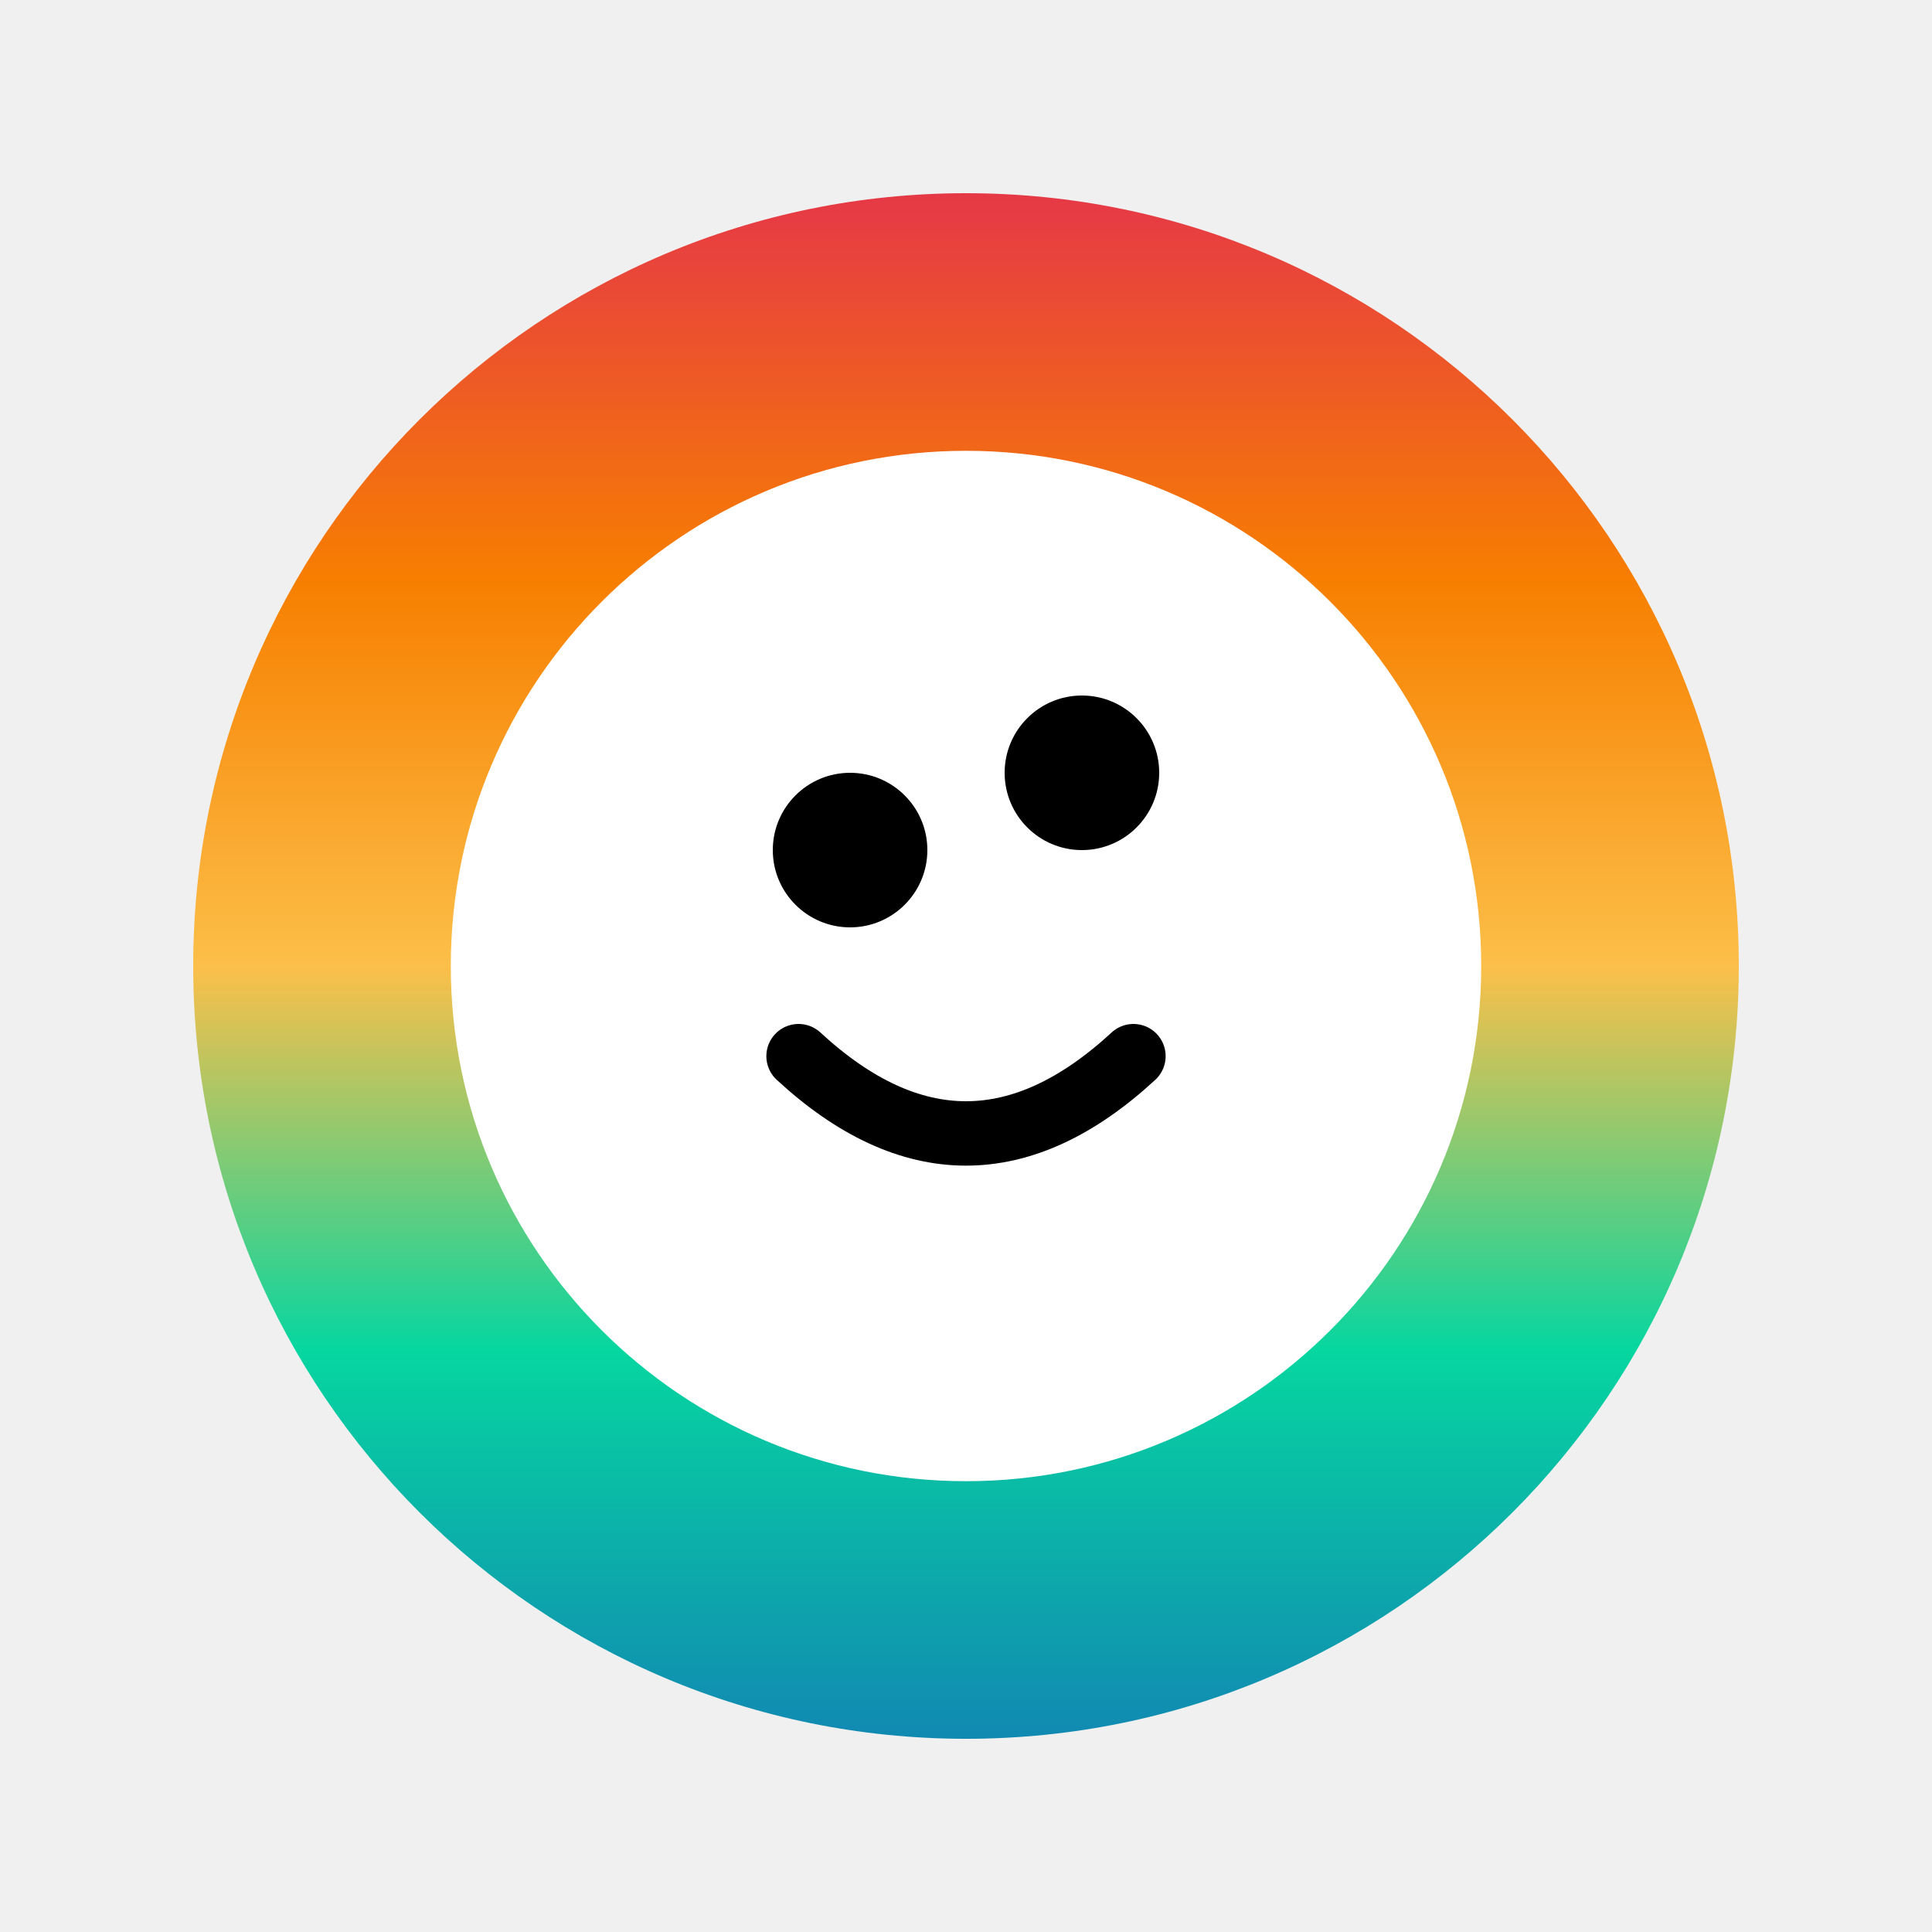
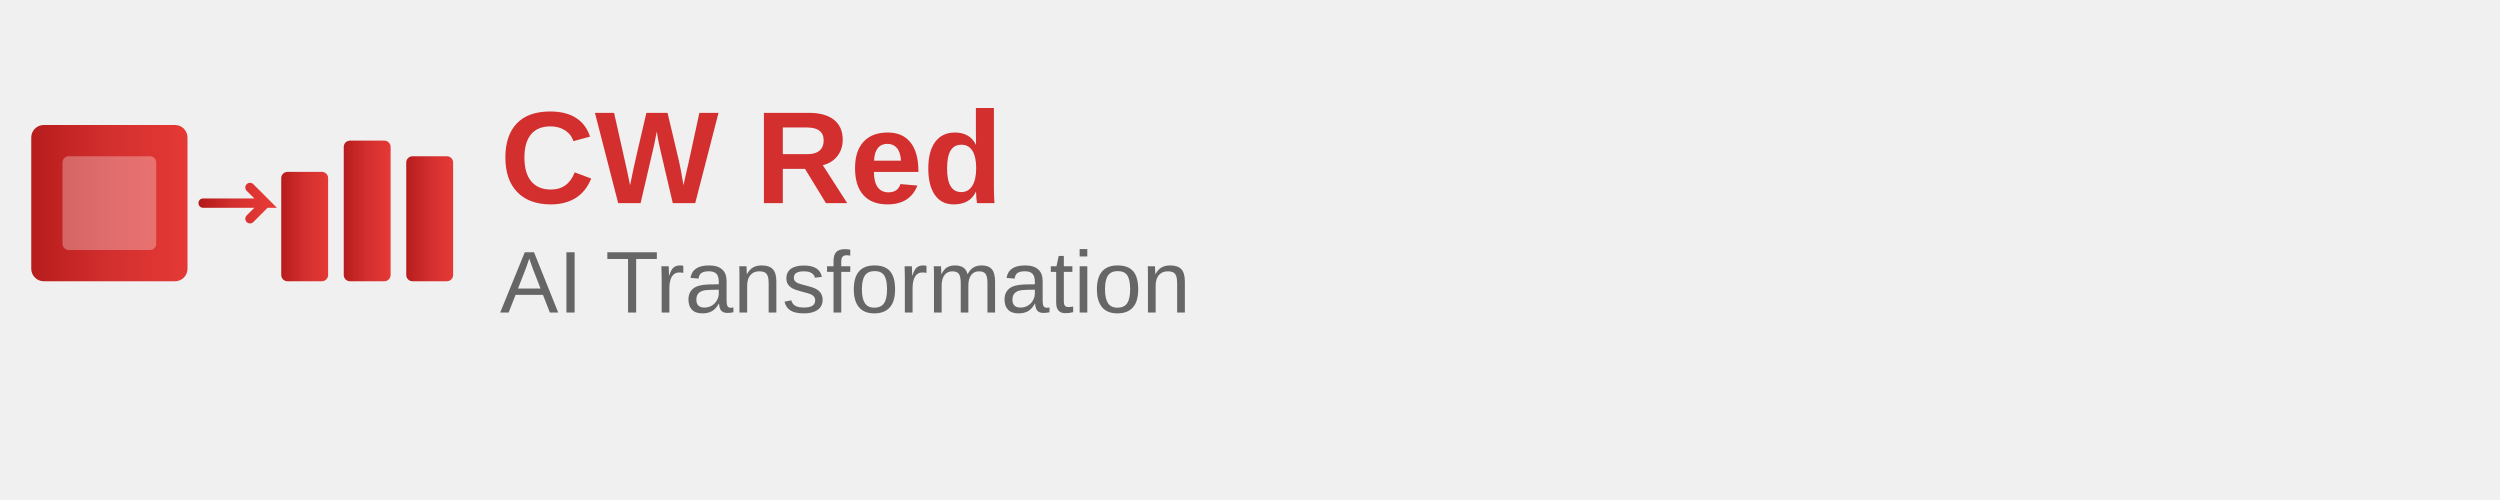
- <svg xmlns="http://www.w3.org/2000/svg" viewBox="0 0 750 750" role="img" aria-labelledby="logo-title logo-desc">
+ <svg xmlns="http://www.w3.org/2000/svg" viewBox="0 0 800 160" role="img" aria-labelledby="logo-title logo-desc">
  <defs>
-     <linearGradient id="leftGradient" x1="0%" y1="0%" x2="0%" y2="100%">
-       <stop offset="0%" style="stop-color:#E63946;stop-opacity:1" />
-       <stop offset="25%" style="stop-color:#F77F00;stop-opacity:1" />
-       <stop offset="50%" style="stop-color:#FCBF49;stop-opacity:1" />
-       <stop offset="75%" style="stop-color:#06D6A0;stop-opacity:1" />
-       <stop offset="100%" style="stop-color:#118AB2;stop-opacity:1" />
+     <linearGradient id="redGradient" x1="0%" y1="0%" x2="100%" y2="0%">
+       <stop offset="0%" style="stop-color:#B71C1C;stop-opacity:1" />
+       <stop offset="50%" style="stop-color:#D32F2F;stop-opacity:1" />
+       <stop offset="100%" style="stop-color:#E53935;stop-opacity:1" />
    </linearGradient>
-     <style>
-       /* Blinking animation for eyes */
-       @keyframes blink {
-         0%, 90%, 100% { 
-           transform: scaleY(1);
-           opacity: 1;
-         }
-         95% { 
-           transform: scaleY(0.1);
-           opacity: 0.3;
-         }
-       }
-       
-       /* Head bobbing/looking down animation */
-       @keyframes headBob {
-         0%, 85%, 100% { 
-           transform: translate(0, 0);
-         }
-         90%, 95% { 
-           transform: translate(0, 15px);
-         }
-       }
-       
-       /* Face group animation - includes eyes and smile */
-       .face-group {
-         animation: headBob 6s ease-in-out infinite;
-         transform-origin: 375px 375px;
-       }
-       
-       .eye {
-         animation: blink 4s ease-in-out infinite;
-         transform-origin: center;
-       }
-       
-       /* Offset left eye blink slightly for natural effect */
-       .eye-left {
-         animation-delay: 0.1s;
-       }
-       
-       /* Right eye blinks first */
-       .eye-right {
-         animation-delay: 0s;
-       }
-     </style>
  </defs>
-   <circle cx="375" cy="375" r="300" fill="url(#leftGradient)" stroke="none" />
-   <circle cx="375" cy="375" r="200" fill="white" />
-   <g class="face-group">
-     <circle class="eye eye-left" cx="330" cy="330" r="30" fill="black" />
-     <circle class="eye eye-right" cx="420" cy="300" r="30" fill="black" />
-     <path d="M 310 410 Q 375 470 440 410" stroke="black" stroke-width="25" fill="none" stroke-linecap="round" />
+   <g transform="translate(10, 20)">
+     <rect x="0" y="20" width="50" height="50" fill="url(#redGradient)" rx="4" />
+     <rect x="10" y="30" width="30" height="30" fill="white" opacity="0.3" rx="2" />
+     <path d="M 55 45 L 75 45 L 70 40 M 75 45 L 70 50" stroke="url(#redGradient)" stroke-width="3" fill="none" stroke-linecap="round" />
+     <rect x="80" y="35" width="15" height="35" fill="url(#redGradient)" rx="2" />
+     <rect x="100" y="25" width="15" height="45" fill="url(#redGradient)" rx="2" />
+     <rect x="120" y="30" width="15" height="40" fill="url(#redGradient)" rx="2" />
  </g>
+   <text x="160" y="65" font-family="Arial, sans-serif" font-size="42" font-weight="bold" fill="#D32F2F">
+     CW Red
+   </text>
+   <text x="160" y="100" font-family="Arial, sans-serif" font-size="28" font-weight="500" fill="#666">
+     AI Transformation
+   </text>
</svg>
